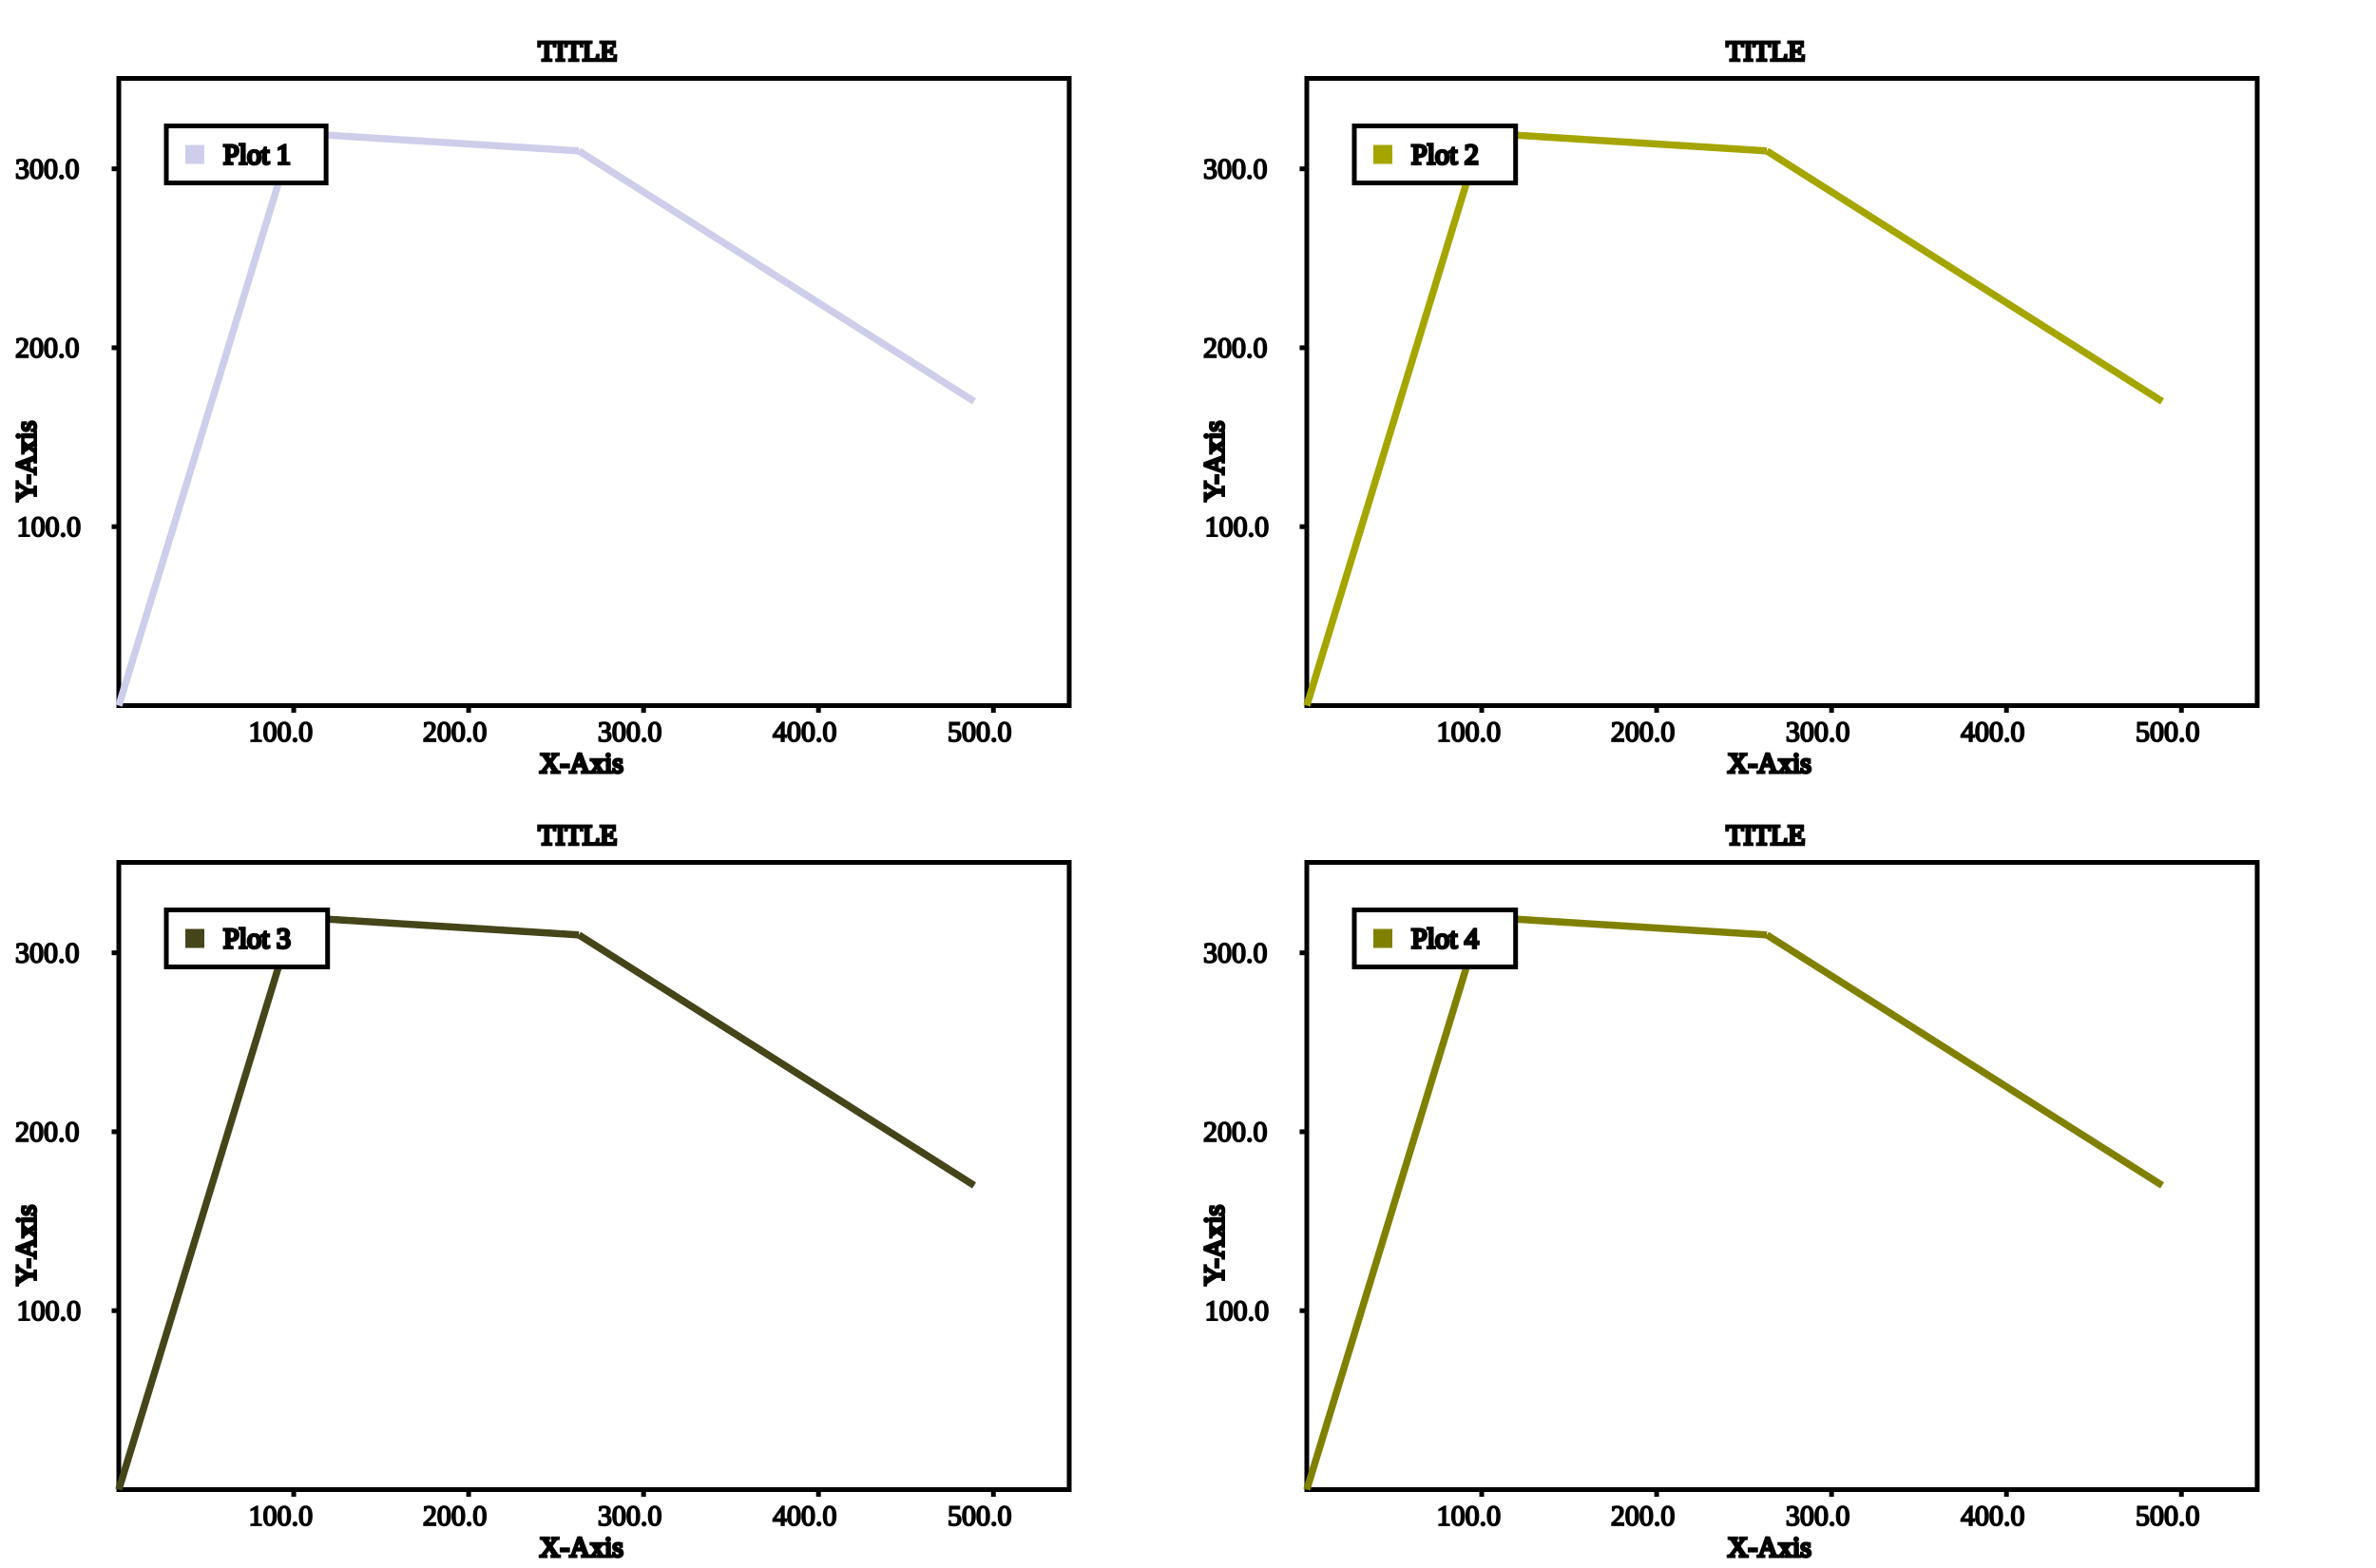
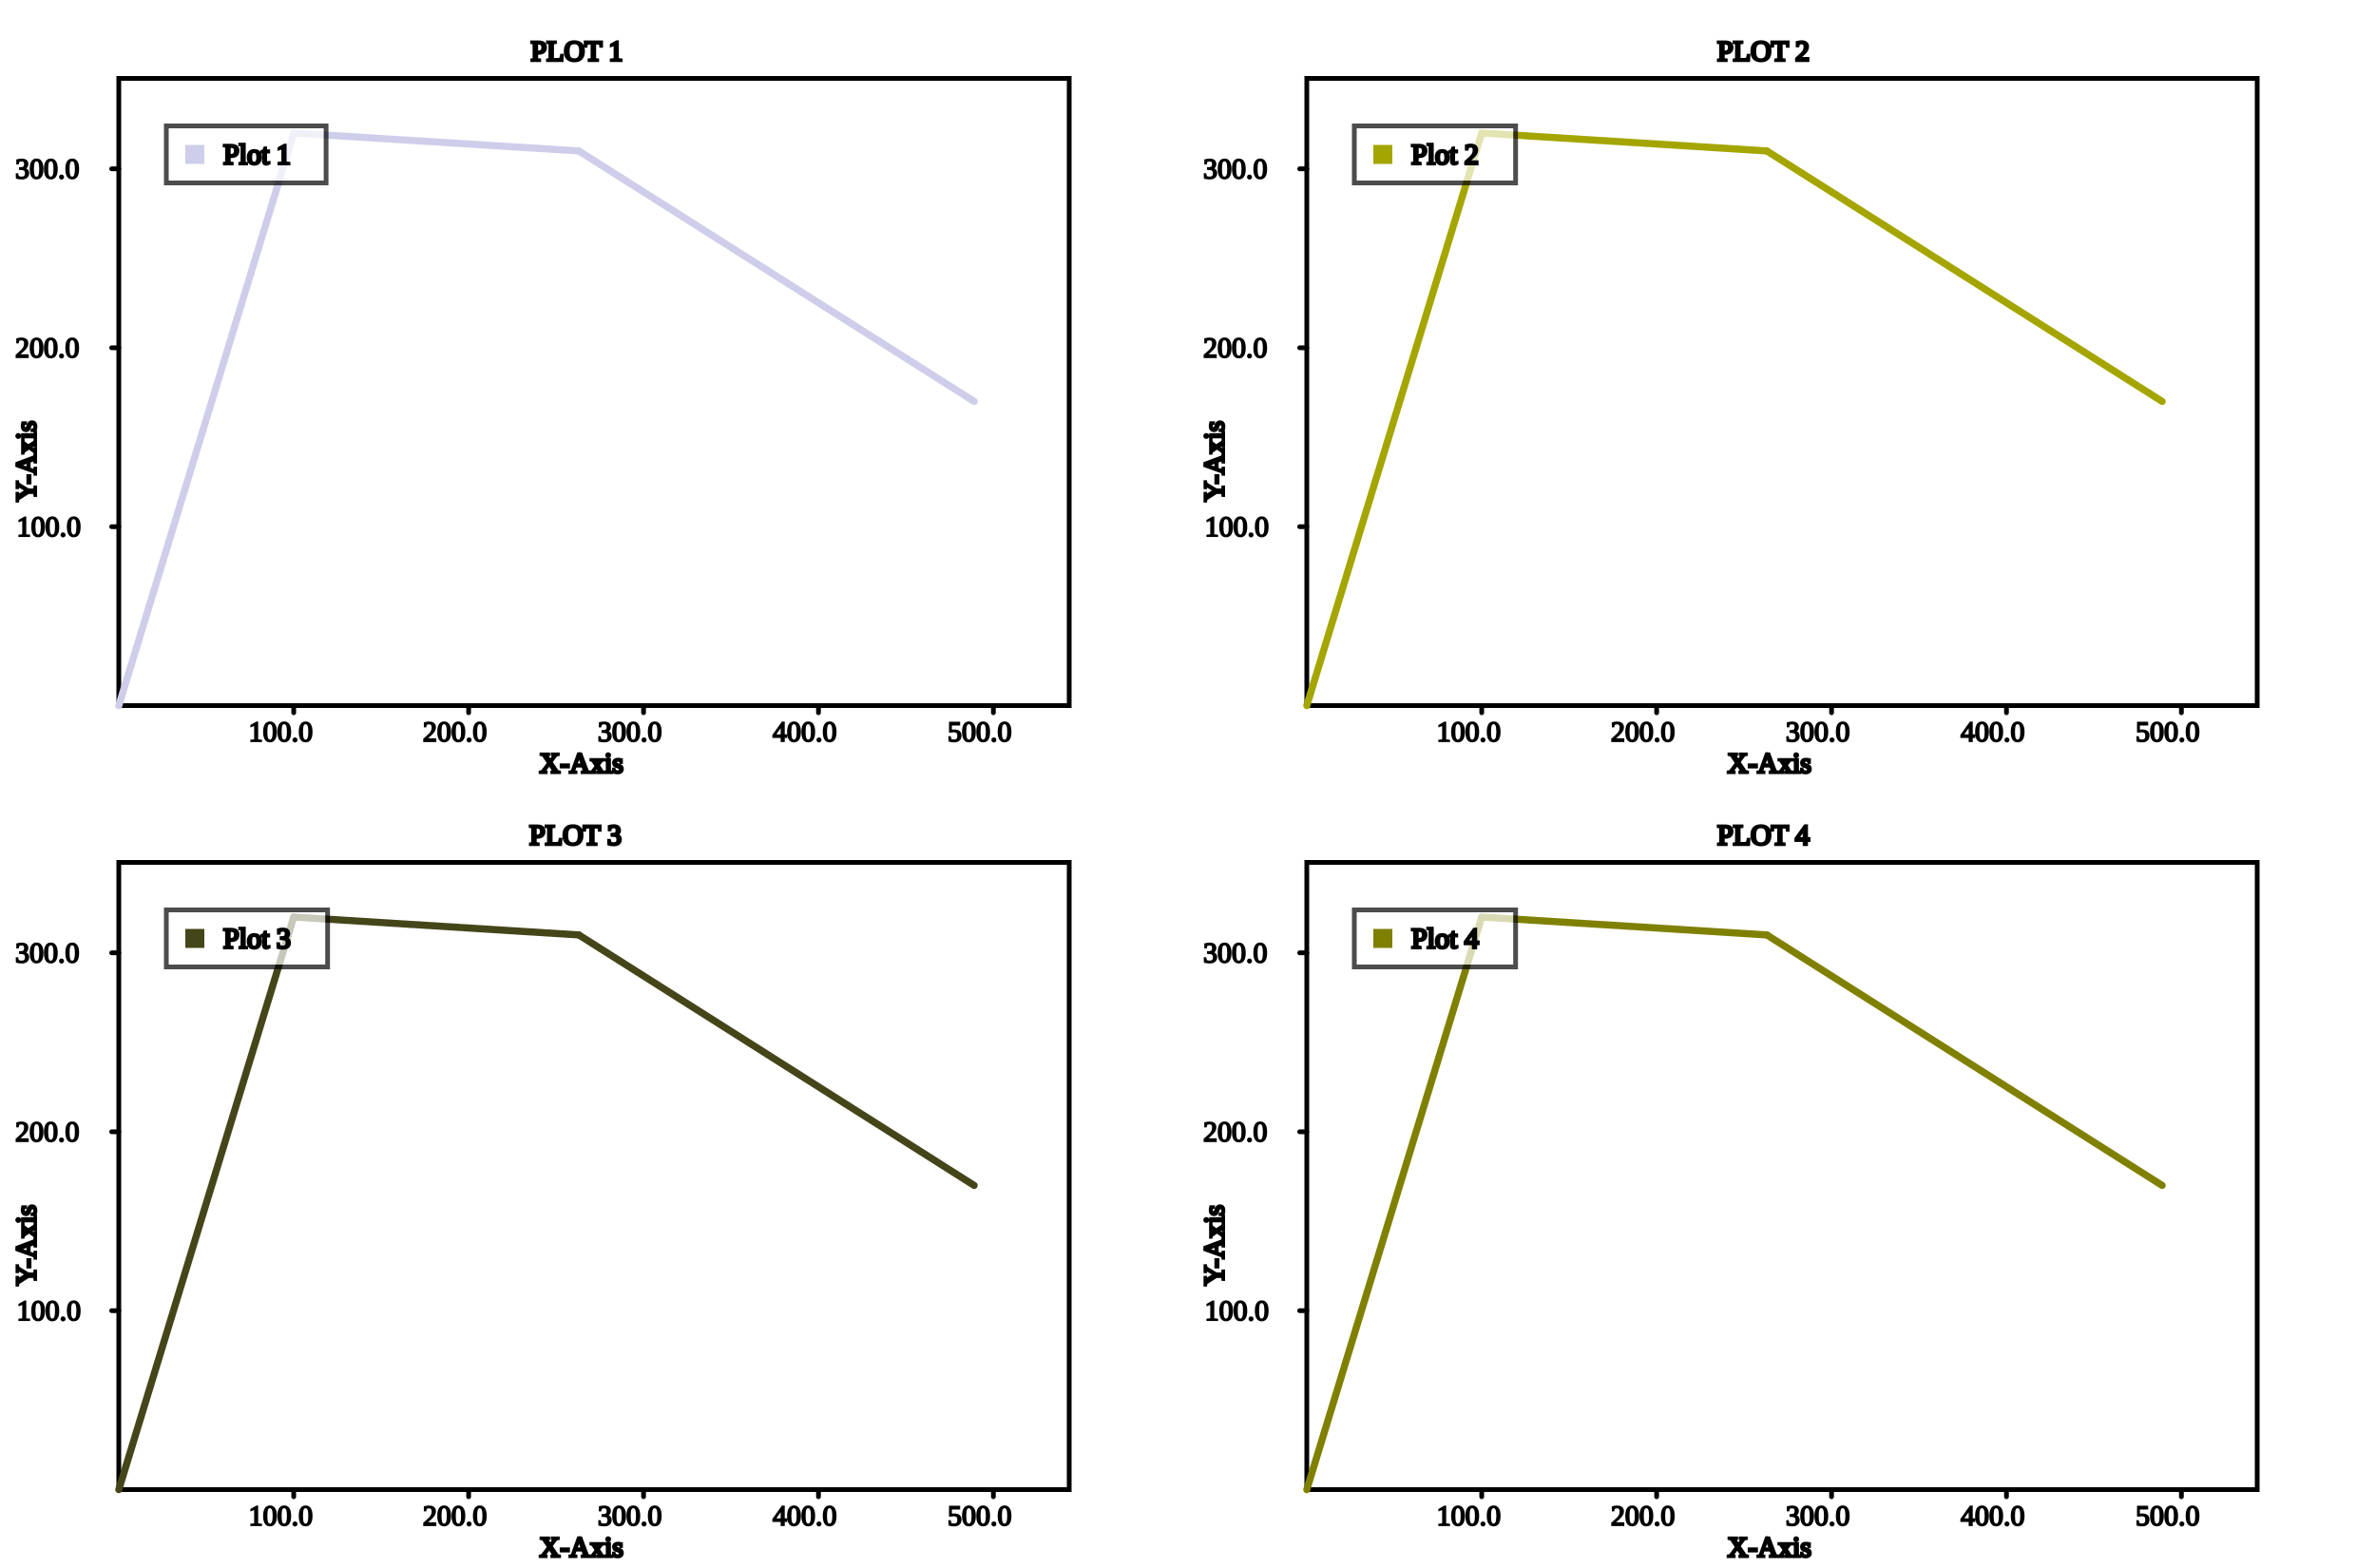
<svg xmlns="http://www.w3.org/2000/svg" height="660.0" width="1000.0" version="4.0">
  <rect width="100%" height="100%" fill="white" />
  <rect x="50.0" y="33.0" width="400.0" height="264.0" style="fill:rgb(255,255,255);stroke-width:2.0;stroke:rgb(0.0,0.0,0.0)" />
-   <line x1="123.62" y1="300.0" x2="123.62" y2="297.0" style="stroke:rgb(0.0,0.0,0.0);stroke-width:2.0" />
+   <line x1="123.62" y1="300.0" x2="123.62" y2="297.0" style="stroke:rgb(0.0,0.0,0.0);stroke-width:2.0;opacity:1.0;stroke-linecap:round" />
  <text x="104.64" y="312.0" stroke="#000000" stroke-width="0.7" transform="rotate(-0.0,104.6396,312.0)">100.0</text>
-   <line x1="197.239" y1="300.0" x2="197.239" y2="297.0" style="stroke:rgb(0.0,0.0,0.0);stroke-width:2.0" />
+   <line x1="197.239" y1="300.0" x2="197.239" y2="297.0" style="stroke:rgb(0.0,0.0,0.0);stroke-width:2.0;opacity:1.0;stroke-linecap:round" />
  <text x="177.939" y="312.0" stroke="#000000" stroke-width="0.7" transform="rotate(-0.0,177.9392,312.0)">200.0</text>
-   <line x1="270.859" y1="300.0" x2="270.859" y2="297.0" style="stroke:rgb(0.0,0.0,0.0);stroke-width:2.0" />
+   <line x1="270.859" y1="300.0" x2="270.859" y2="297.0" style="stroke:rgb(0.0,0.0,0.0);stroke-width:2.0;opacity:1.0;stroke-linecap:round" />
  <text x="251.559" y="312.0" stroke="#000000" stroke-width="0.7" transform="rotate(-0.0,251.5589,312.0)">300.0</text>
-   <line x1="344.479" y1="300.0" x2="344.479" y2="297.0" style="stroke:rgb(0.0,0.0,0.0);stroke-width:2.0" />
+   <line x1="344.479" y1="300.0" x2="344.479" y2="297.0" style="stroke:rgb(0.0,0.0,0.0);stroke-width:2.0;opacity:1.0;stroke-linecap:round" />
  <text x="325.179" y="312.0" stroke="#000000" stroke-width="0.7" transform="rotate(-0.0,325.1785,312.0)">400.0</text>
-   <line x1="418.098" y1="300.0" x2="418.098" y2="297.0" style="stroke:rgb(0.0,0.0,0.0);stroke-width:2.0" />
+   <line x1="418.098" y1="300.0" x2="418.098" y2="297.0" style="stroke:rgb(0.0,0.0,0.0);stroke-width:2.0;opacity:1.0;stroke-linecap:round" />
  <text x="398.798" y="312.0" stroke="#000000" stroke-width="0.7" transform="rotate(-0.0,398.7982,312.0)">500.0</text>
-   <line x1="47.0" y1="221.688" x2="50.0" y2="221.688" style="stroke:rgb(0.0,0.0,0.0);stroke-width:2.0" />
+   <line x1="47.0" y1="221.688" x2="50.0" y2="221.688" style="stroke:rgb(0.0,0.0,0.0);stroke-width:2.0;opacity:1.0;stroke-linecap:round" />
  <text x="7.04" y="225.688" stroke="#000000" stroke-width="0.7" transform="rotate(-0.0,7.040001,225.6875)">100.0</text>
-   <line x1="47.0" y1="146.375" x2="50.0" y2="146.375" style="stroke:rgb(0.0,0.0,0.0);stroke-width:2.0" />
+   <line x1="47.0" y1="146.375" x2="50.0" y2="146.375" style="stroke:rgb(0.0,0.0,0.0);stroke-width:2.0;opacity:1.0;stroke-linecap:round" />
  <text x="6.4" y="150.375" stroke="#000000" stroke-width="0.7" transform="rotate(-0.0,6.400002,150.375)">200.0</text>
-   <line x1="47.0" y1="71.062" x2="50.0" y2="71.062" style="stroke:rgb(0.0,0.0,0.0);stroke-width:2.0" />
+   <line x1="47.0" y1="71.062" x2="50.0" y2="71.062" style="stroke:rgb(0.0,0.0,0.0);stroke-width:2.0;opacity:1.0;stroke-linecap:round" />
  <text x="6.4" y="75.062" stroke="#000000" stroke-width="0.7" transform="rotate(-0.0,6.400002,75.0625)">300.0</text>
-   <line x1="50.0" y1="297.0" x2="123.62" y2="56.0" style="stroke:rgb(206.04,206.04,235.11);stroke-width:3.0" />
-   <line x1="123.62" y1="56.0" x2="243.62" y2="63.531" style="stroke:rgb(206.04,206.04,235.11);stroke-width:3.0" />
-   <line x1="243.62" y1="63.531" x2="410.0" y2="168.969" style="stroke:rgb(206.04,206.04,235.11);stroke-width:3.0" />
-   <text x="226.475" y="25.5" stroke="#000000" stroke-width="1.2" transform="rotate(0,226.475,25.5)">TITLE</text>
+   <line x1="50.0" y1="297.0" x2="123.62" y2="56.0" style="stroke:rgb(206.04,206.04,235.11);stroke-width:3.0;opacity:1.0;stroke-linecap:round" />
+   <line x1="123.62" y1="56.0" x2="243.62" y2="63.531" style="stroke:rgb(206.04,206.04,235.11);stroke-width:3.0;opacity:1.0;stroke-linecap:round" />
+   <line x1="243.62" y1="63.531" x2="410.0" y2="168.969" style="stroke:rgb(206.04,206.04,235.11);stroke-width:3.0;opacity:1.0;stroke-linecap:round" />
+   <text x="223.4" y="25.5" stroke="#000000" stroke-width="1.2" transform="rotate(0,223.4,25.5)">PLOT 1</text>
  <text x="227.05" y="325.2" stroke="#000000" stroke-width="1.2" transform="rotate(0,227.05,325.2)">X-Axis</text>
  <text x="15.0" y="211.1" stroke="#000000" stroke-width="1.2" transform="rotate(-90.0,15.0,211.1)">Y-Axis</text>
-   <rect x="70.0" y="53.0" width="67.24" height="24.0" style="fill:rgb(255.0,255.0,255.0);stroke-width:2.0;stroke:rgb(0.0,0.0,0.0)" />
-   <rect x="78.0" y="61.0" width="8.0" height="8.0" style="fill:rgb(206.04,206.04,235.11);stroke-width:0;stroke:rgb(0,0,0)" />
+   <rect x="70.0" y="53.0" width="67.24" height="24.0" style="fill:rgb(255.0,255.0,255.0);stroke-width:2.0;stroke:rgb(0.0,0.0,0.0);opacity:0.7" />
+   <rect x="78.0" y="61.0" width="8.0" height="8.0" style="fill:rgb(206.04,206.04,235.11);stroke-width:0;stroke:rgb(0,0,0);opacity:1.0" />
  <text x="94.0" y="69.0" stroke="#000000" stroke-width="1.2" transform="rotate(0,94.0,69.0)">Plot 1</text>
  <rect x="550.0" y="33.0" width="400.0" height="264.0" style="fill:rgb(255,255,255);stroke-width:2.0;stroke:rgb(0.0,0.0,0.0)" />
-   <line x1="623.62" y1="300.0" x2="623.62" y2="297.0" style="stroke:rgb(0.0,0.0,0.0);stroke-width:2.0" />
+   <line x1="623.62" y1="300.0" x2="623.62" y2="297.0" style="stroke:rgb(0.0,0.0,0.0);stroke-width:2.0;opacity:1.0;stroke-linecap:round" />
  <text x="604.64" y="312.0" stroke="#000000" stroke-width="0.7" transform="rotate(-0.0,604.6396,312.0)">100.0</text>
-   <line x1="697.239" y1="300.0" x2="697.239" y2="297.0" style="stroke:rgb(0.0,0.0,0.0);stroke-width:2.0" />
+   <line x1="697.239" y1="300.0" x2="697.239" y2="297.0" style="stroke:rgb(0.0,0.0,0.0);stroke-width:2.0;opacity:1.0;stroke-linecap:round" />
  <text x="677.939" y="312.0" stroke="#000000" stroke-width="0.7" transform="rotate(-0.0,677.9393,312.0)">200.0</text>
-   <line x1="770.859" y1="300.0" x2="770.859" y2="297.0" style="stroke:rgb(0.0,0.0,0.0);stroke-width:2.0" />
+   <line x1="770.859" y1="300.0" x2="770.859" y2="297.0" style="stroke:rgb(0.0,0.0,0.0);stroke-width:2.0;opacity:1.0;stroke-linecap:round" />
  <text x="751.559" y="312.0" stroke="#000000" stroke-width="0.7" transform="rotate(-0.0,751.5589,312.0)">300.0</text>
-   <line x1="844.479" y1="300.0" x2="844.479" y2="297.0" style="stroke:rgb(0.0,0.0,0.0);stroke-width:2.0" />
+   <line x1="844.479" y1="300.0" x2="844.479" y2="297.0" style="stroke:rgb(0.0,0.0,0.0);stroke-width:2.0;opacity:1.0;stroke-linecap:round" />
  <text x="825.178" y="312.0" stroke="#000000" stroke-width="0.7" transform="rotate(-0.0,825.1785,312.0)">400.0</text>
-   <line x1="918.098" y1="300.0" x2="918.098" y2="297.0" style="stroke:rgb(0.0,0.0,0.0);stroke-width:2.0" />
+   <line x1="918.098" y1="300.0" x2="918.098" y2="297.0" style="stroke:rgb(0.0,0.0,0.0);stroke-width:2.0;opacity:1.0;stroke-linecap:round" />
  <text x="898.798" y="312.0" stroke="#000000" stroke-width="0.7" transform="rotate(-0.0,898.7982,312.0)">500.0</text>
-   <line x1="547.0" y1="221.688" x2="550.0" y2="221.688" style="stroke:rgb(0.0,0.0,0.0);stroke-width:2.0" />
+   <line x1="547.0" y1="221.688" x2="550.0" y2="221.688" style="stroke:rgb(0.0,0.0,0.0);stroke-width:2.0;opacity:1.0;stroke-linecap:round" />
  <text x="507.04" y="225.688" stroke="#000000" stroke-width="0.7" transform="rotate(-0.0,507.04,225.6875)">100.0</text>
-   <line x1="547.0" y1="146.375" x2="550.0" y2="146.375" style="stroke:rgb(0.0,0.0,0.0);stroke-width:2.0" />
+   <line x1="547.0" y1="146.375" x2="550.0" y2="146.375" style="stroke:rgb(0.0,0.0,0.0);stroke-width:2.0;opacity:1.0;stroke-linecap:round" />
  <text x="506.4" y="150.375" stroke="#000000" stroke-width="0.7" transform="rotate(-0.0,506.4,150.375)">200.0</text>
-   <line x1="547.0" y1="71.062" x2="550.0" y2="71.062" style="stroke:rgb(0.0,0.0,0.0);stroke-width:2.0" />
+   <line x1="547.0" y1="71.062" x2="550.0" y2="71.062" style="stroke:rgb(0.0,0.0,0.0);stroke-width:2.0;opacity:1.0;stroke-linecap:round" />
  <text x="506.4" y="75.062" stroke="#000000" stroke-width="0.7" transform="rotate(-0.0,506.4,75.0625)">300.0</text>
-   <line x1="550.0" y1="297.0" x2="623.62" y2="56.0" style="stroke:rgb(164.985,164.985,0.0);stroke-width:3.0" />
-   <line x1="623.62" y1="56.0" x2="743.62" y2="63.531" style="stroke:rgb(164.985,164.985,0.0);stroke-width:3.0" />
-   <line x1="743.62" y1="63.531" x2="910.0" y2="168.969" style="stroke:rgb(164.985,164.985,0.0);stroke-width:3.0" />
-   <text x="726.475" y="25.5" stroke="#000000" stroke-width="1.2" transform="rotate(0,726.475,25.5)">TITLE</text>
+   <line x1="550.0" y1="297.0" x2="623.62" y2="56.0" style="stroke:rgb(164.985,164.985,0.0);stroke-width:3.0;opacity:1.0;stroke-linecap:round" />
+   <line x1="623.62" y1="56.0" x2="743.62" y2="63.531" style="stroke:rgb(164.985,164.985,0.0);stroke-width:3.0;opacity:1.0;stroke-linecap:round" />
+   <line x1="743.62" y1="63.531" x2="910.0" y2="168.969" style="stroke:rgb(164.985,164.985,0.0);stroke-width:3.0;opacity:1.0;stroke-linecap:round" />
+   <text x="722.8" y="25.5" stroke="#000000" stroke-width="1.2" transform="rotate(0,722.8,25.5)">PLOT 2</text>
  <text x="727.05" y="325.2" stroke="#000000" stroke-width="1.2" transform="rotate(0,727.05,325.2)">X-Axis</text>
  <text x="515.0" y="211.1" stroke="#000000" stroke-width="1.2" transform="rotate(-90.0,515.0,211.1)">Y-Axis</text>
-   <rect x="570.0" y="53.0" width="67.88" height="24.0" style="fill:rgb(255.0,255.0,255.0);stroke-width:2.0;stroke:rgb(0.0,0.0,0.0)" />
-   <rect x="578.0" y="61.0" width="8.0" height="8.0" style="fill:rgb(164.985,164.985,0.0);stroke-width:0;stroke:rgb(0,0,0)" />
+   <rect x="570.0" y="53.0" width="67.88" height="24.0" style="fill:rgb(255.0,255.0,255.0);stroke-width:2.0;stroke:rgb(0.0,0.0,0.0);opacity:0.7" />
+   <rect x="578.0" y="61.0" width="8.0" height="8.0" style="fill:rgb(164.985,164.985,0.0);stroke-width:0;stroke:rgb(0,0,0);opacity:1.0" />
  <text x="594.0" y="69.0" stroke="#000000" stroke-width="1.2" transform="rotate(0,594.0,69.0)">Plot 2</text>
  <rect x="50.0" y="363.0" width="400.0" height="264.0" style="fill:rgb(255,255,255);stroke-width:2.0;stroke:rgb(0.0,0.0,0.0)" />
-   <line x1="123.62" y1="630.0" x2="123.62" y2="627.0" style="stroke:rgb(0.0,0.0,0.0);stroke-width:2.0" />
+   <line x1="123.62" y1="630.0" x2="123.62" y2="627.0" style="stroke:rgb(0.0,0.0,0.0);stroke-width:2.0;opacity:1.0;stroke-linecap:round" />
  <text x="104.64" y="642.0" stroke="#000000" stroke-width="0.7" transform="rotate(-0.0,104.6396,642.0)">100.0</text>
-   <line x1="197.239" y1="630.0" x2="197.239" y2="627.0" style="stroke:rgb(0.0,0.0,0.0);stroke-width:2.0" />
+   <line x1="197.239" y1="630.0" x2="197.239" y2="627.0" style="stroke:rgb(0.0,0.0,0.0);stroke-width:2.0;opacity:1.0;stroke-linecap:round" />
  <text x="177.939" y="642.0" stroke="#000000" stroke-width="0.7" transform="rotate(-0.0,177.9392,642.0)">200.0</text>
-   <line x1="270.859" y1="630.0" x2="270.859" y2="627.0" style="stroke:rgb(0.0,0.0,0.0);stroke-width:2.0" />
+   <line x1="270.859" y1="630.0" x2="270.859" y2="627.0" style="stroke:rgb(0.0,0.0,0.0);stroke-width:2.0;opacity:1.0;stroke-linecap:round" />
  <text x="251.559" y="642.0" stroke="#000000" stroke-width="0.7" transform="rotate(-0.0,251.5589,642.0)">300.0</text>
-   <line x1="344.479" y1="630.0" x2="344.479" y2="627.0" style="stroke:rgb(0.0,0.0,0.0);stroke-width:2.0" />
+   <line x1="344.479" y1="630.0" x2="344.479" y2="627.0" style="stroke:rgb(0.0,0.0,0.0);stroke-width:2.0;opacity:1.0;stroke-linecap:round" />
  <text x="325.179" y="642.0" stroke="#000000" stroke-width="0.7" transform="rotate(-0.0,325.1785,642.0)">400.0</text>
-   <line x1="418.098" y1="630.0" x2="418.098" y2="627.0" style="stroke:rgb(0.0,0.0,0.0);stroke-width:2.0" />
+   <line x1="418.098" y1="630.0" x2="418.098" y2="627.0" style="stroke:rgb(0.0,0.0,0.0);stroke-width:2.0;opacity:1.0;stroke-linecap:round" />
  <text x="398.798" y="642.0" stroke="#000000" stroke-width="0.7" transform="rotate(-0.0,398.7982,642.0)">500.0</text>
-   <line x1="47.0" y1="551.688" x2="50.0" y2="551.688" style="stroke:rgb(0.0,0.0,0.0);stroke-width:2.0" />
+   <line x1="47.0" y1="551.688" x2="50.0" y2="551.688" style="stroke:rgb(0.0,0.0,0.0);stroke-width:2.0;opacity:1.0;stroke-linecap:round" />
  <text x="7.04" y="555.688" stroke="#000000" stroke-width="0.7" transform="rotate(-0.0,7.040001,555.6875)">100.0</text>
-   <line x1="47.0" y1="476.375" x2="50.0" y2="476.375" style="stroke:rgb(0.0,0.0,0.0);stroke-width:2.0" />
+   <line x1="47.0" y1="476.375" x2="50.0" y2="476.375" style="stroke:rgb(0.0,0.0,0.0);stroke-width:2.0;opacity:1.0;stroke-linecap:round" />
  <text x="6.4" y="480.375" stroke="#000000" stroke-width="0.7" transform="rotate(-0.0,6.400002,480.375)">200.0</text>
-   <line x1="47.0" y1="401.062" x2="50.0" y2="401.062" style="stroke:rgb(0.0,0.0,0.0);stroke-width:2.0" />
+   <line x1="47.0" y1="401.062" x2="50.0" y2="401.062" style="stroke:rgb(0.0,0.0,0.0);stroke-width:2.0;opacity:1.0;stroke-linecap:round" />
  <text x="6.4" y="405.062" stroke="#000000" stroke-width="0.7" transform="rotate(-0.0,6.400002,405.0625)">300.0</text>
-   <line x1="50.0" y1="627.0" x2="123.62" y2="386.0" style="stroke:rgb(68.85,68.85,25.5);stroke-width:3.0" />
-   <line x1="123.62" y1="386.0" x2="243.62" y2="393.531" style="stroke:rgb(68.85,68.85,25.5);stroke-width:3.0" />
-   <line x1="243.62" y1="393.531" x2="410.0" y2="498.969" style="stroke:rgb(68.85,68.85,25.5);stroke-width:3.0" />
-   <text x="226.475" y="355.5" stroke="#000000" stroke-width="1.2" transform="rotate(0,226.475,355.5)">TITLE</text>
+   <line x1="50.0" y1="627.0" x2="123.62" y2="386.0" style="stroke:rgb(68.85,68.85,25.5);stroke-width:3.0;opacity:1.0;stroke-linecap:round" />
+   <line x1="123.62" y1="386.0" x2="243.62" y2="393.531" style="stroke:rgb(68.85,68.85,25.5);stroke-width:3.0;opacity:1.0;stroke-linecap:round" />
+   <line x1="243.62" y1="393.531" x2="410.0" y2="498.969" style="stroke:rgb(68.85,68.85,25.5);stroke-width:3.0;opacity:1.0;stroke-linecap:round" />
+   <text x="222.8" y="355.5" stroke="#000000" stroke-width="1.2" transform="rotate(0,222.8,355.5)">PLOT 3</text>
  <text x="227.05" y="655.2" stroke="#000000" stroke-width="1.2" transform="rotate(0,227.05,655.2)">X-Axis</text>
  <text x="15.0" y="541.1" stroke="#000000" stroke-width="1.2" transform="rotate(-90.0,15.0,541.1)">Y-Axis</text>
-   <rect x="70.0" y="383.0" width="67.88" height="24.0" style="fill:rgb(255.0,255.0,255.0);stroke-width:2.0;stroke:rgb(0.0,0.0,0.0)" />
-   <rect x="78.0" y="391.0" width="8.0" height="8.0" style="fill:rgb(68.85,68.85,25.5);stroke-width:0;stroke:rgb(0,0,0)" />
+   <rect x="70.0" y="383.0" width="67.88" height="24.0" style="fill:rgb(255.0,255.0,255.0);stroke-width:2.0;stroke:rgb(0.0,0.0,0.0);opacity:0.7" />
+   <rect x="78.0" y="391.0" width="8.0" height="8.0" style="fill:rgb(68.85,68.85,25.5);stroke-width:0;stroke:rgb(0,0,0);opacity:1.0" />
  <text x="94.0" y="399.0" stroke="#000000" stroke-width="1.2" transform="rotate(0,94.0,399.0)">Plot 3</text>
  <rect x="550.0" y="363.0" width="400.0" height="264.0" style="fill:rgb(255,255,255);stroke-width:2.0;stroke:rgb(0.0,0.0,0.0)" />
-   <line x1="623.62" y1="630.0" x2="623.62" y2="627.0" style="stroke:rgb(0.0,0.0,0.0);stroke-width:2.0" />
+   <line x1="623.62" y1="630.0" x2="623.62" y2="627.0" style="stroke:rgb(0.0,0.0,0.0);stroke-width:2.0;opacity:1.0;stroke-linecap:round" />
  <text x="604.64" y="642.0" stroke="#000000" stroke-width="0.7" transform="rotate(-0.0,604.6396,642.0)">100.0</text>
-   <line x1="697.239" y1="630.0" x2="697.239" y2="627.0" style="stroke:rgb(0.0,0.0,0.0);stroke-width:2.0" />
+   <line x1="697.239" y1="630.0" x2="697.239" y2="627.0" style="stroke:rgb(0.0,0.0,0.0);stroke-width:2.0;opacity:1.0;stroke-linecap:round" />
  <text x="677.939" y="642.0" stroke="#000000" stroke-width="0.7" transform="rotate(-0.0,677.9393,642.0)">200.0</text>
-   <line x1="770.859" y1="630.0" x2="770.859" y2="627.0" style="stroke:rgb(0.0,0.0,0.0);stroke-width:2.0" />
+   <line x1="770.859" y1="630.0" x2="770.859" y2="627.0" style="stroke:rgb(0.0,0.0,0.0);stroke-width:2.0;opacity:1.0;stroke-linecap:round" />
  <text x="751.559" y="642.0" stroke="#000000" stroke-width="0.7" transform="rotate(-0.0,751.5589,642.0)">300.0</text>
-   <line x1="844.479" y1="630.0" x2="844.479" y2="627.0" style="stroke:rgb(0.0,0.0,0.0);stroke-width:2.0" />
+   <line x1="844.479" y1="630.0" x2="844.479" y2="627.0" style="stroke:rgb(0.0,0.0,0.0);stroke-width:2.0;opacity:1.0;stroke-linecap:round" />
  <text x="825.178" y="642.0" stroke="#000000" stroke-width="0.7" transform="rotate(-0.0,825.1785,642.0)">400.0</text>
-   <line x1="918.098" y1="630.0" x2="918.098" y2="627.0" style="stroke:rgb(0.0,0.0,0.0);stroke-width:2.0" />
+   <line x1="918.098" y1="630.0" x2="918.098" y2="627.0" style="stroke:rgb(0.0,0.0,0.0);stroke-width:2.0;opacity:1.0;stroke-linecap:round" />
  <text x="898.798" y="642.0" stroke="#000000" stroke-width="0.7" transform="rotate(-0.0,898.7982,642.0)">500.0</text>
-   <line x1="547.0" y1="551.688" x2="550.0" y2="551.688" style="stroke:rgb(0.0,0.0,0.0);stroke-width:2.0" />
+   <line x1="547.0" y1="551.688" x2="550.0" y2="551.688" style="stroke:rgb(0.0,0.0,0.0);stroke-width:2.0;opacity:1.0;stroke-linecap:round" />
  <text x="507.04" y="555.688" stroke="#000000" stroke-width="0.7" transform="rotate(-0.0,507.04,555.6875)">100.0</text>
-   <line x1="547.0" y1="476.375" x2="550.0" y2="476.375" style="stroke:rgb(0.0,0.0,0.0);stroke-width:2.0" />
+   <line x1="547.0" y1="476.375" x2="550.0" y2="476.375" style="stroke:rgb(0.0,0.0,0.0);stroke-width:2.0;opacity:1.0;stroke-linecap:round" />
  <text x="506.4" y="480.375" stroke="#000000" stroke-width="0.7" transform="rotate(-0.0,506.4,480.375)">200.0</text>
-   <line x1="547.0" y1="401.062" x2="550.0" y2="401.062" style="stroke:rgb(0.0,0.0,0.0);stroke-width:2.0" />
+   <line x1="547.0" y1="401.062" x2="550.0" y2="401.062" style="stroke:rgb(0.0,0.0,0.0);stroke-width:2.0;opacity:1.0;stroke-linecap:round" />
  <text x="506.4" y="405.062" stroke="#000000" stroke-width="0.7" transform="rotate(-0.0,506.4,405.0625)">300.0</text>
-   <line x1="550.0" y1="627.0" x2="623.62" y2="386.0" style="stroke:rgb(127.5,127.5,0.0);stroke-width:3.0" />
-   <line x1="623.62" y1="386.0" x2="743.62" y2="393.531" style="stroke:rgb(127.5,127.5,0.0);stroke-width:3.0" />
-   <line x1="743.62" y1="393.531" x2="910.0" y2="498.969" style="stroke:rgb(127.5,127.5,0.0);stroke-width:3.0" />
-   <text x="726.475" y="355.5" stroke="#000000" stroke-width="1.2" transform="rotate(0,726.475,355.5)">TITLE</text>
+   <line x1="550.0" y1="627.0" x2="623.62" y2="386.0" style="stroke:rgb(127.5,127.5,0.0);stroke-width:3.0;opacity:1.0;stroke-linecap:round" />
+   <line x1="623.62" y1="386.0" x2="743.62" y2="393.531" style="stroke:rgb(127.5,127.5,0.0);stroke-width:3.0;opacity:1.0;stroke-linecap:round" />
+   <line x1="743.62" y1="393.531" x2="910.0" y2="498.969" style="stroke:rgb(127.5,127.5,0.0);stroke-width:3.0;opacity:1.0;stroke-linecap:round" />
+   <text x="722.8" y="355.5" stroke="#000000" stroke-width="1.2" transform="rotate(0,722.8,355.5)">PLOT 4</text>
  <text x="727.05" y="655.2" stroke="#000000" stroke-width="1.2" transform="rotate(0,727.05,655.2)">X-Axis</text>
  <text x="515.0" y="541.1" stroke="#000000" stroke-width="1.2" transform="rotate(-90.0,515.0,541.1)">Y-Axis</text>
-   <rect x="570.0" y="383.0" width="67.88" height="24.0" style="fill:rgb(255.0,255.0,255.0);stroke-width:2.0;stroke:rgb(0.0,0.0,0.0)" />
-   <rect x="578.0" y="391.0" width="8.0" height="8.0" style="fill:rgb(127.5,127.5,0.0);stroke-width:0;stroke:rgb(0,0,0)" />
+   <rect x="570.0" y="383.0" width="67.88" height="24.0" style="fill:rgb(255.0,255.0,255.0);stroke-width:2.0;stroke:rgb(0.0,0.0,0.0);opacity:0.7" />
+   <rect x="578.0" y="391.0" width="8.0" height="8.0" style="fill:rgb(127.5,127.5,0.0);stroke-width:0;stroke:rgb(0,0,0);opacity:1.0" />
  <text x="594.0" y="399.0" stroke="#000000" stroke-width="1.2" transform="rotate(0,594.0,399.0)">Plot 4</text>
</svg>
